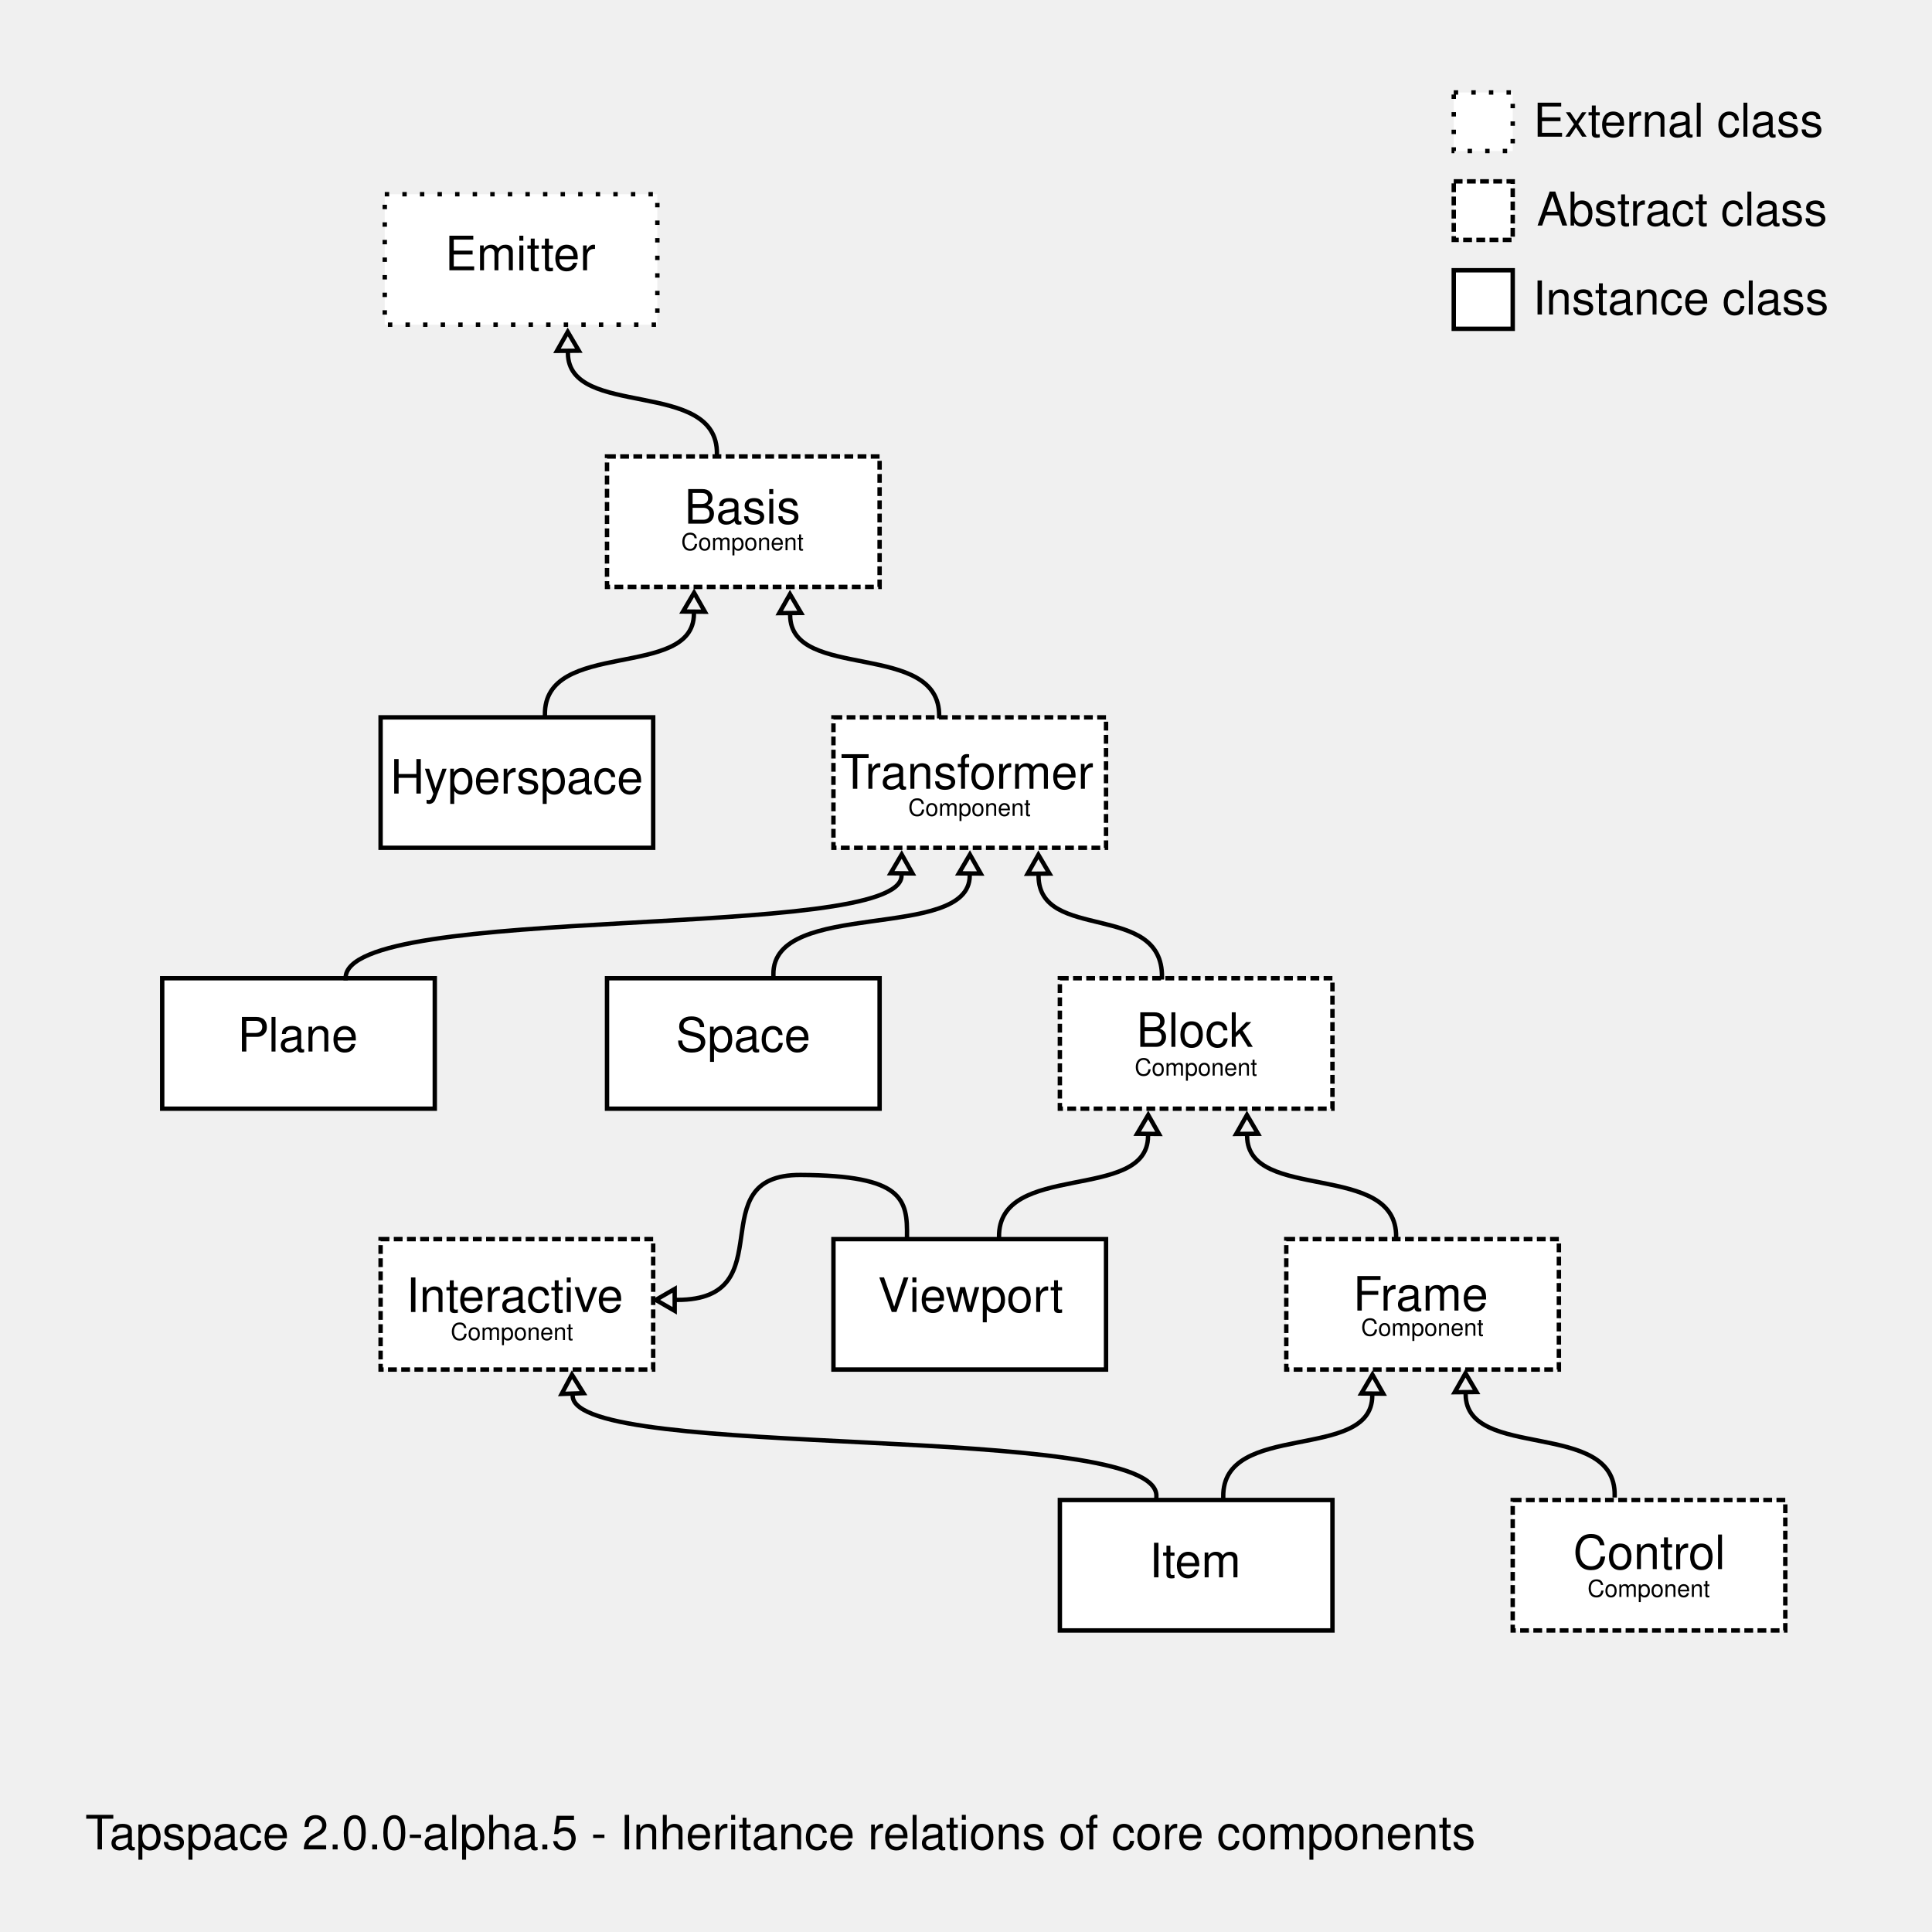
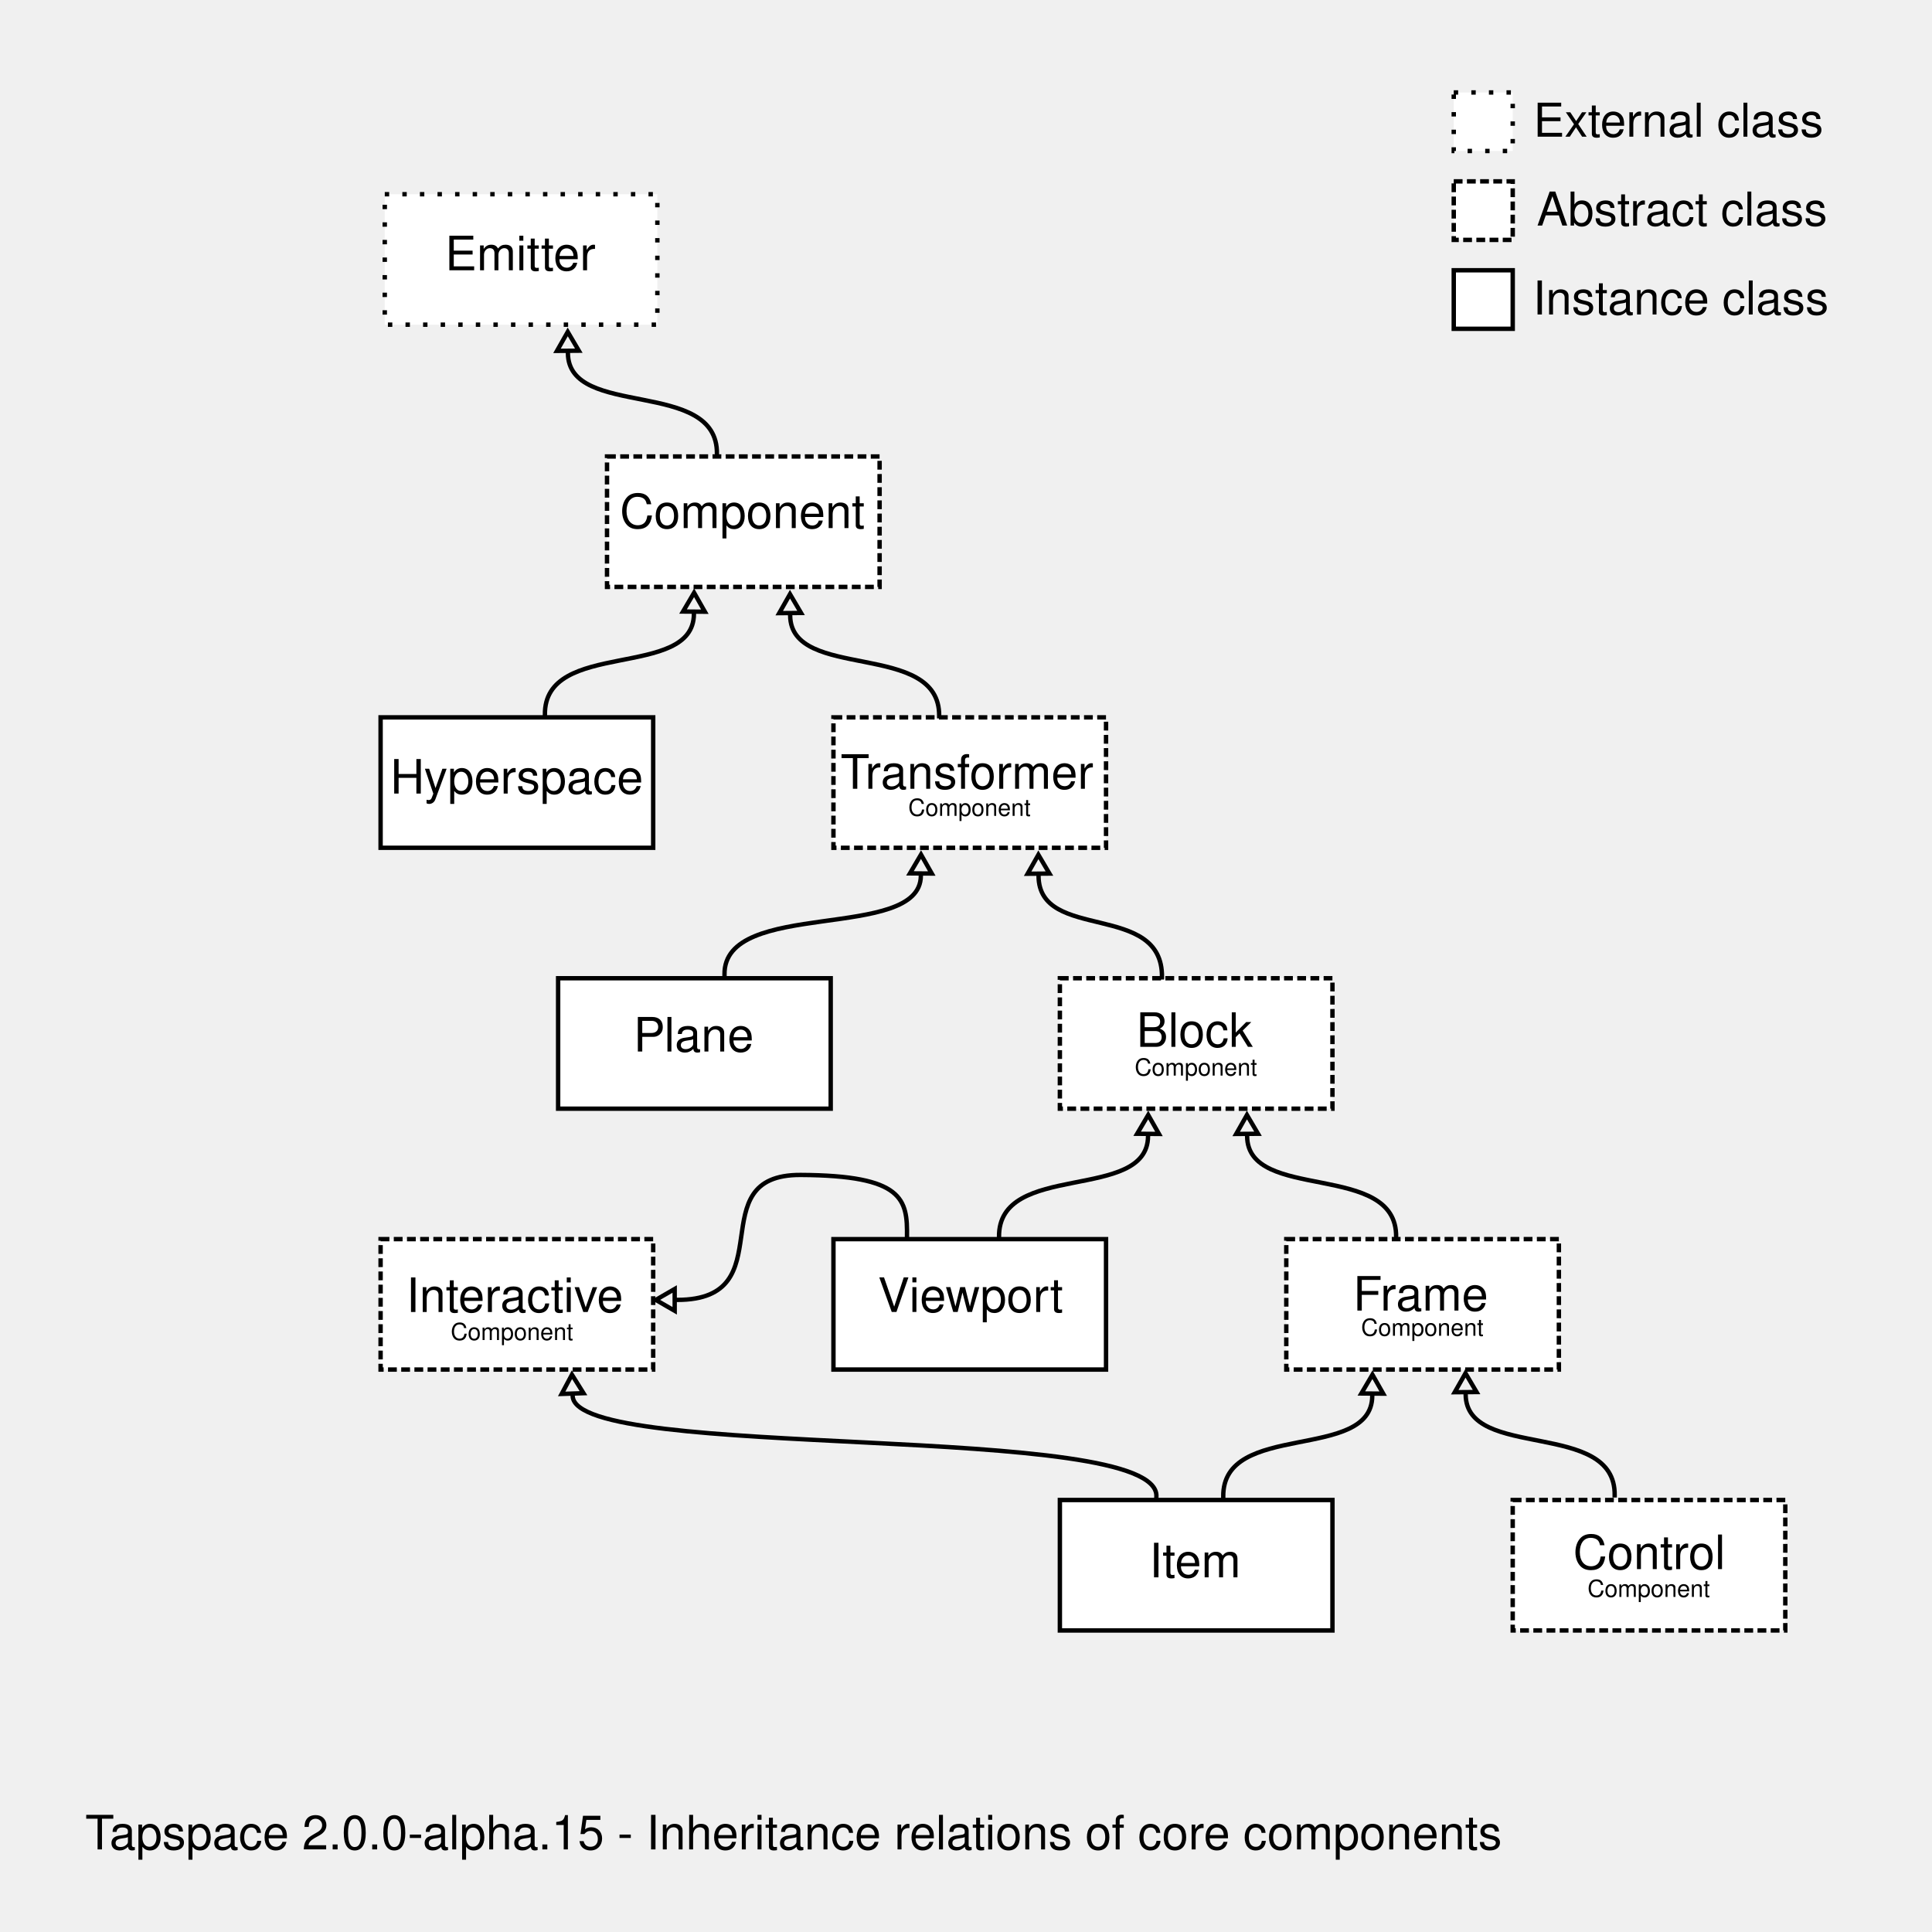
<svg xmlns="http://www.w3.org/2000/svg" width="230mm" height="230mm" viewBox="0 0 230 230" version="1.1" id="svg5">
  <defs id="defs2">
    <rect x="26.818" y="804.536" width="247.746" height="48.528" id="rect9041" />
    <marker style="overflow:visible" id="EmptyTriangleIn" refX="-2" refY="0" orient="auto-start-reverse" markerWidth="5.824" markerHeight="6.733" viewBox="0 0 5.824 6.733" preserveAspectRatio="xMidYMid">
      <path style="fill:context-fill;fill-rule:evenodd;stroke:context-stroke;stroke-width:1" d="M 2.885,0 -1.44,2.5 v -5 z" id="path153" />
    </marker>
    <rect x="116.211" y="718.974" width="146.86" height="44.696" id="rect217" />
    <rect x="116.211" y="718.974" width="146.86" height="44.696" id="rect383" />
    <rect x="116.211" y="718.974" width="146.86" height="44.696" id="rect389" />
    <rect x="116.211" y="718.974" width="146.86" height="44.696" id="rect395" />
    <rect x="116.211" y="718.974" width="146.86" height="44.696" id="rect401" />
    <rect x="116.211" y="718.974" width="146.86" height="44.696" id="rect407" />
    <rect x="116.211" y="718.974" width="146.86" height="44.696" id="rect413" />
    <rect x="116.211" y="718.974" width="146.86" height="44.696" id="rect419" />
    <rect x="116.211" y="718.974" width="146.86" height="44.696" id="rect425" />
    <rect x="116.211" y="718.974" width="146.86" height="44.696" id="rect431" />
    <rect x="116.211" y="718.974" width="146.86" height="44.696" id="rect615" />
    <rect x="116.211" y="718.974" width="674.278" height="37.034" id="rect9055" />
    <rect x="116.211" y="718.974" width="146.86" height="44.696" id="rect3125" />
    <rect x="116.211" y="718.974" width="146.86" height="44.696" id="rect3251" />
    <rect x="116.211" y="718.974" width="146.86" height="44.696" id="rect2257" />
    <rect x="116.211" y="718.974" width="146.86" height="44.696" id="rect2257-4" />
    <rect x="116.211" y="718.974" width="146.86" height="44.696" id="rect2257-4-4" />
    <rect x="116.211" y="718.974" width="146.86" height="44.696" id="rect2257-4-2" />
    <rect x="116.211" y="718.974" width="146.86" height="44.696" id="rect2257-4-1" />
    <rect x="116.211" y="718.974" width="146.86" height="44.696" id="rect2257-4-7" />
    <rect x="116.211" y="718.974" width="146.86" height="44.696" id="rect2409" />
    <rect x="116.211" y="718.974" width="146.86" height="44.696" id="rect3903" />
    <rect x="116.211" y="718.974" width="146.86" height="44.696" id="rect3917" />
    <rect x="116.211" y="718.974" width="146.86" height="44.696" id="rect3981" />
  </defs>
  <g id="layer1">
    <rect style="fill:#ffffff;stroke:#000000;stroke-width:0.523;stroke-linecap:butt;stroke-miterlimit:1.5;stroke-dashoffset:0;stroke-dasharray:1.047, 0.523" id="rect555" width="32.451" height="15.529" x="45.309" y="147.514" />
    <text xml:space="preserve" transform="matrix(0.2645833,0,0,0.2645833,11.20445,-39.34374)" id="text429" style="font-style:normal;font-variant:normal;font-weight:normal;font-stretch:normal;font-size:21.333px;line-height:1.25;font-family:Helvetica;-inkscape-font-specification:Helvetica;text-align:center;white-space:pre;shape-inside:url(#rect431);display:inline;fill:#000000" x="26.281" y="0">
-       <tspan x="140.432" y="739.034" id="tspan4331">Interactive</tspan>
+       <tspan x="140.432" y="739.034" id="tspan729">Interactive</tspan>
    </text>
    <rect style="font-variation-settings:normal;opacity:1;vector-effect:none;fill:#ffffff;fill-opacity:1;stroke:#000000;stroke-width:0.523;stroke-linecap:round;stroke-linejoin:miter;stroke-miterlimit:1.5;stroke-dasharray:none;stroke-dashoffset:48;stroke-opacity:1;-inkscape-stroke:none;stop-color:#000000;stop-opacity:1" id="rect539" width="32.451" height="15.529" x="45.309" y="85.4" />
    <rect style="font-variation-settings:normal;opacity:1;vector-effect:none;fill:#ffffff;fill-opacity:1;stroke:#000000;stroke-width:0.523;stroke-linecap:butt;stroke-linejoin:miter;stroke-miterlimit:1.5;stroke-dasharray:1.047, 0.523;stroke-dashoffset:0;stroke-opacity:1;-inkscape-stroke:none;stop-color:#000000;stop-opacity:1" id="rect623" width="32.451" height="15.529" x="72.264" y="54.342" />
-     <text xml:space="preserve" transform="matrix(0.2645833,0,0,0.2645833,38.20794,-133.1986)" id="text215" style="font-style:normal;font-variant:normal;font-weight:normal;font-stretch:normal;font-size:21.333px;line-height:1.25;font-family:Helvetica;-inkscape-font-specification:Helvetica;text-align:center;white-space:pre;shape-inside:url(#rect217);display:inline" x="26.281" y="0">
-       <tspan x="163.557" y="739.034" id="tspan4333">Basis</tspan>
+     <text xml:space="preserve" transform="matrix(0.2645833,0,0,0.2645833,38.20794,-132.6695)" id="text215" style="font-style:normal;font-variant:normal;font-weight:normal;font-stretch:normal;font-size:21.333px;line-height:1.25;font-family:Helvetica;-inkscape-font-specification:Helvetica;text-align:center;white-space:pre;shape-inside:url(#rect217);display:inline" x="26.281" y="0">
+       <tspan x="134.495" y="739.034" id="tspan731">Component</tspan>
    </text>
    <rect style="font-variation-settings:normal;opacity:1;vector-effect:none;fill:#ffffff;fill-opacity:1;stroke:#000000;stroke-width:0.523;stroke-linecap:butt;stroke-linejoin:miter;stroke-miterlimit:1.5;stroke-dasharray:1.047, 0.523;stroke-dashoffset:0;stroke-opacity:1;-inkscape-stroke:none;stop-color:#000000;stop-opacity:1" id="rect541" width="32.451" height="15.529" x="99.22" y="85.4" />
    <text xml:space="preserve" transform="matrix(0.2645833,0,0,0.2645833,11.34505,-100.356)" id="text423" style="font-style:normal;font-variant:normal;font-weight:normal;font-stretch:normal;font-size:21.333px;line-height:1;font-family:Helvetica;-inkscape-font-specification:Helvetica;text-align:center;white-space:pre;shape-inside:url(#rect425);display:inline" x="26.281" y="0">
-       <tspan x="132.724" y="736.367" id="tspan4335">Hyperspace</tspan>
+       <tspan x="132.724" y="736.367" id="tspan733">Hyperspace</tspan>
    </text>
    <rect style="font-variation-settings:normal;opacity:1;vector-effect:none;fill:#ffffff;fill-opacity:1;stroke:#000000;stroke-width:0.523;stroke-linecap:butt;stroke-linejoin:miter;stroke-miterlimit:1.5;stroke-dasharray:1.047, 0.523;stroke-dashoffset:0;stroke-opacity:1;-inkscape-stroke:none;stop-color:#000000;stop-opacity:1" id="rect543" width="32.451" height="15.529" x="126.175" y="116.457" />
    <text xml:space="preserve" transform="matrix(0.2645833,0,0,0.2645833,65.15083,-100.9292)" id="text381" style="font-style:normal;font-variant:normal;font-weight:normal;font-stretch:normal;font-size:21.333px;line-height:1;font-family:Helvetica;-inkscape-font-specification:Helvetica;text-align:center;white-space:pre;shape-inside:url(#rect383);display:inline" x="26.281" y="0">
-       <tspan x="131.948" y="736.367" id="tspan4337">Transformer</tspan>
+       <tspan x="131.948" y="736.367" id="tspan735">Transformer</tspan>
    </text>
-     <rect style="font-variation-settings:normal;opacity:1;vector-effect:none;fill:#ffffff;fill-opacity:1;stroke:#000000;stroke-width:0.523;stroke-linecap:round;stroke-linejoin:miter;stroke-miterlimit:1.5;stroke-dasharray:none;stroke-dashoffset:48;stroke-opacity:1;-inkscape-stroke:none;stop-color:#000000;stop-opacity:1" id="rect545" width="32.451" height="15.529" x="72.264" y="116.457" />
+     <rect style="font-variation-settings:normal;opacity:1;vector-effect:none;fill:#ffffff;fill-opacity:1;stroke:#000000;stroke-width:0.523;stroke-linecap:round;stroke-linejoin:miter;stroke-miterlimit:1.5;stroke-dasharray:none;stroke-dashoffset:48;stroke-opacity:1;-inkscape-stroke:none;stop-color:#000000;stop-opacity:1" id="rect545" width="32.451" height="15.529" x="66.443" y="116.457" />
    <text xml:space="preserve" transform="matrix(0.2645833,0,0,0.2645833,92.02757,-70.90927)" id="text387" style="font-style:normal;font-variant:normal;font-weight:normal;font-stretch:normal;font-size:21.333px;line-height:1.25;font-family:Helvetica;-inkscape-font-specification:Helvetica;text-align:center;white-space:pre;shape-inside:url(#rect389);display:inline" x="26.281" y="0">
-       <tspan x="163.557" y="739.034" id="tspan4339">Block</tspan>
+       <tspan x="163.557" y="739.034" id="tspan737">Block</tspan>
    </text>
    <rect style="font-variation-settings:normal;opacity:1;vector-effect:none;fill:#ffffff;fill-opacity:1;stroke:#000000;stroke-width:0.523;stroke-linecap:round;stroke-linejoin:miter;stroke-miterlimit:1.5;stroke-dasharray:none;stroke-dashoffset:48;stroke-opacity:1;-inkscape-stroke:none;stop-color:#000000;stop-opacity:1" id="rect547" width="32.451" height="15.529" x="99.22" y="147.514" />
-     <text xml:space="preserve" transform="matrix(0.2645833,0,0,0.2645833,38.28511,-70.35559)" id="text417" style="font-style:normal;font-variant:normal;font-weight:normal;font-stretch:normal;font-size:21.333px;line-height:1.25;font-family:Helvetica;-inkscape-font-specification:Helvetica;text-align:center;white-space:pre;shape-inside:url(#rect419);display:inline" x="26.281" y="0">
-       <tspan x="159.396" y="739.034" id="tspan4341">Space</tspan>
+     <text xml:space="preserve" transform="matrix(0.2645833,0,0,0.2645833,32.46427,-70.35559)" id="text417" style="font-style:normal;font-variant:normal;font-weight:normal;font-stretch:normal;font-size:21.333px;line-height:1.25;font-family:Helvetica;-inkscape-font-specification:Helvetica;text-align:center;white-space:pre;shape-inside:url(#rect419);display:inline" x="26.281" y="0">
+       <tspan x="162.359" y="739.034" id="tspan739">Plane</tspan>
    </text>
    <rect style="font-variation-settings:normal;opacity:1;vector-effect:none;fill:#ffffff;fill-opacity:1;stroke:#000000;stroke-width:0.523;stroke-linecap:butt;stroke-linejoin:miter;stroke-miterlimit:1.5;stroke-dasharray:1.047, 0.523;stroke-dashoffset:0;stroke-opacity:1;-inkscape-stroke:none;stop-color:#000000;stop-opacity:1" id="rect549" width="32.451" height="15.529" x="153.13" y="147.514" />
    <text xml:space="preserve" transform="matrix(0.2645833,0,0,0.2645833,65.26383,-39.35061)" id="text411" style="font-style:normal;font-variant:normal;font-weight:normal;font-stretch:normal;font-size:21.333px;line-height:1.25;font-family:Helvetica;-inkscape-font-specification:Helvetica;text-align:center;white-space:pre;shape-inside:url(#rect413);display:inline" x="26.281" y="0">
-       <tspan x="148.328" y="739.034" id="tspan4343">Viewport</tspan>
+       <tspan x="148.328" y="739.034" id="tspan741">Viewport</tspan>
    </text>
    <rect style="font-variation-settings:normal;opacity:1;vector-effect:none;fill:#ffffff;fill-opacity:1;stroke:#000000;stroke-width:0.523;stroke-linecap:round;stroke-linejoin:miter;stroke-miterlimit:1.5;stroke-dasharray:none;stroke-dashoffset:48;stroke-opacity:1;-inkscape-stroke:none;stop-color:#000000;stop-opacity:1" id="rect551" width="32.451" height="15.529" x="126.175" y="178.572" />
    <text xml:space="preserve" transform="matrix(0.2645833,0,0,0.2645833,119.0614,-39.51266)" id="text393" style="font-style:normal;font-variant:normal;font-weight:normal;font-stretch:normal;font-size:21.333px;line-height:1.25;font-family:Helvetica;-inkscape-font-specification:Helvetica;text-align:center;white-space:pre;shape-inside:url(#rect395);display:inline" x="26.281" y="0">
-       <tspan x="158.823" y="739.034" id="tspan4345">Frame</tspan>
+       <tspan x="158.823" y="739.034" id="tspan743">Frame</tspan>
    </text>
    <rect style="font-variation-settings:normal;opacity:1;vector-effect:none;fill:#ffffff;fill-opacity:1;stroke:#000000;stroke-width:0.523;stroke-linecap:butt;stroke-linejoin:miter;stroke-miterlimit:1.5;stroke-dasharray:1.047, 0.523;stroke-dashoffset:0;stroke-opacity:1;-inkscape-stroke:none;stop-color:#000000;stop-opacity:1" id="rect553" width="32.451" height="15.529" x="180.085" y="178.572" />
    <text xml:space="preserve" transform="matrix(0.2645833,0,0,0.2645833,92.13092,-7.757215)" id="text405" style="font-style:normal;font-variant:normal;font-weight:normal;font-stretch:normal;font-size:21.333px;line-height:1.25;font-family:Helvetica;-inkscape-font-specification:Helvetica;text-align:center;white-space:pre;shape-inside:url(#rect407);display:inline" x="26.281" y="0">
-       <tspan x="168.896" y="739.034" id="tspan4347">Item</tspan>
+       <tspan x="168.896" y="739.034" id="tspan745">Item</tspan>
    </text>
    <text xml:space="preserve" transform="matrix(0.2645833,0,0,0.2645833,146.2014,-8.739461)" id="text399" style="font-style:normal;font-variant:normal;font-weight:normal;font-stretch:normal;font-size:21.333px;line-height:1.25;font-family:Helvetica;-inkscape-font-specification:Helvetica;text-align:center;white-space:pre;shape-inside:url(#rect401);display:inline" x="26.281" y="0">
-       <tspan x="155.255" y="739.034" id="tspan4349">Control</tspan>
+       <tspan x="155.255" y="739.034" id="tspan747">Control</tspan>
    </text>
    <path style="fill:none;stroke:#000000;stroke-width:0.52;stroke-linecap:square;stroke-miterlimit:1.5;stroke-dasharray:none;stroke-dashoffset:48;marker-end:url(#EmptyTriangleIn)" d="M 111.806,85.268 C 111.937,76.193 94.131,81.138 94.067,73.273" id="path1742" />
    <path style="fill:none;stroke:#000000;stroke-width:0.52;stroke-linecap:square;stroke-miterlimit:1.5;stroke-dasharray:none;stroke-dashoffset:48;marker-end:url(#EmptyTriangleIn)" d="m 138.33,116.353 c 0.13,-9.075 -14.629,-4.19 -14.693,-12.055" id="path1880" />
    <path style="fill:none;stroke:#000000;stroke-width:0.52;stroke-linecap:square;stroke-miterlimit:1.5;stroke-dasharray:none;stroke-dashoffset:48;marker-end:url(#EmptyTriangleIn)" d="m 166.206,147.27 c 0.13,-9.075 -17.675,-4.13 -17.739,-11.995" id="path1884" />
    <path style="fill:none;stroke:#000000;stroke-width:0.52;stroke-linecap:square;stroke-miterlimit:1.5;stroke-dasharray:none;stroke-dashoffset:48;marker-end:url(#EmptyTriangleIn)" d="m 192.223,178.017 c 0.13,-9.075 -17.675,-4.13 -17.739,-11.995" id="path1890" />
    <path style="fill:none;stroke:#000000;stroke-width:0.52;stroke-linecap:square;stroke-miterlimit:1.5;stroke-dasharray:none;stroke-dashoffset:48;marker-end:url(#EmptyTriangleIn)" d="m 145.625,178.186 c -0.13,-9.075 17.675,-4.13 17.739,-11.995" id="path1896" />
    <path style="fill:none;stroke:#000000;stroke-width:0.52;stroke-linecap:square;stroke-miterlimit:1.5;stroke-dasharray:none;stroke-dashoffset:48;marker-end:url(#EmptyTriangleIn)" d="m 118.932,147.27 c -0.13,-9.075 17.675,-4.13 17.739,-11.995" id="path1902" />
-     <path style="fill:none;stroke:#000000;stroke-width:0.52;stroke-linecap:square;stroke-miterlimit:1.5;stroke-dasharray:none;stroke-dashoffset:48;marker-end:url(#EmptyTriangleIn)" d="m 92.07,116.015 c -0.13,-9.075 23.311,-3.876 23.375,-11.741" id="path1908" />
+     <path style="fill:none;stroke:#000000;stroke-width:0.52;stroke-linecap:square;stroke-miterlimit:1.5;stroke-dasharray:none;stroke-dashoffset:48;marker-end:url(#EmptyTriangleIn)" d="m 86.25,116.015 c -0.13,-9.075 23.311,-3.876 23.375,-11.741" id="path1908" />
    <path style="fill:none;stroke:#000000;stroke-width:0.52;stroke-linecap:square;stroke-miterlimit:1.5;stroke-dasharray:none;stroke-dashoffset:48;marker-end:url(#EmptyTriangleIn)" d="m 64.871,85.099 c -0.13,-9.075 17.675,-4.13 17.739,-11.995" id="path1914" />
    <path style="fill:none;stroke:#000000;stroke-width:0.52;stroke-linecap:square;stroke-miterlimit:1.5;stroke-dasharray:none;stroke-dashoffset:48;marker-end:url(#EmptyTriangleIn)" d="m 107.974,147.253 c 0.064,-4.462 -0.399,-7.32 -12.658,-7.379 -12.215,-0.058 -1.778,14.875 -14.704,14.875" id="path1926" />
    <text xml:space="preserve" transform="scale(0.2645833)" id="text9039" style="font-size:10.667px;line-height:1.25;font-family:sans-serif;white-space:pre;shape-inside:url(#rect9041);display:inline" />
    <text xml:space="preserve" transform="matrix(0.2645833,0,0,0.2645833,-20.60266,24.62987)" id="text9053" style="font-style:normal;font-variant:normal;font-weight:normal;font-stretch:normal;font-size:21.333px;line-height:1.25;font-family:Helvetica;-inkscape-font-specification:Helvetica;text-align:start;white-space:pre;shape-inside:url(#rect9055);display:inline;fill:#000000" x="-21.417" y="0">
-       <tspan x="116.211" y="739.034" id="tspan4351">Tapspace 2.0.0-alpha.5 - Inheritance relations of core components</tspan>
+       <tspan x="116.211" y="739.034" id="tspan749">Tapspace 2.0.0-alpha.15 - Inheritance relations of core components</tspan>
    </text>
-     <g id="g3237" transform="translate(-156.6716,38.09999)">
-       <rect style="font-variation-settings:normal;opacity:1;vector-effect:none;fill:#ffffff;fill-opacity:1;stroke:#000000;stroke-width:0.523;stroke-linecap:round;stroke-linejoin:miter;stroke-miterlimit:1.5;stroke-dasharray:none;stroke-dashoffset:48;stroke-opacity:1;-inkscape-stroke:none;stop-color:#000000;stop-opacity:1" id="rect3119" width="32.451" height="15.529" x="175.981" y="78.357" />
-       <text xml:space="preserve" transform="matrix(0.2645833,0,0,0.2645833,142.0018,-108.4556)" id="text3123" style="font-style:normal;font-variant:normal;font-weight:normal;font-stretch:normal;font-size:21.333px;line-height:1.25;font-family:Helvetica;-inkscape-font-specification:Helvetica;text-align:center;white-space:pre;shape-inside:url(#rect3125);display:inline" x="26.281" y="0">
-         <tspan x="162.359" y="739.034" id="tspan4353">Plane</tspan>
-       </text>
-     </g>
-     <path style="fill:none;stroke:#000000;stroke-width:0.52;stroke-linecap:square;stroke-miterlimit:1.5;stroke-dasharray:none;stroke-dashoffset:48;marker-end:url(#EmptyTriangleIn)" d="m 41.145,116.457 c -0.13,-9.075 66.116,-4.333 66.18,-12.198" id="path3239" />
    <rect style="font-variation-settings:normal;opacity:1;vector-effect:none;fill:#ffffff;fill-opacity:1;stroke:#000000;stroke-width:0.523;stroke-linecap:butt;stroke-linejoin:miter;stroke-miterlimit:1.5;stroke-dasharray:0.523,1.57;stroke-dashoffset:0;stroke-opacity:1;-inkscape-stroke:none;stop-color:#000000;stop-opacity:1" id="rect3243" width="32.451" height="15.529" x="45.806" y="23.122" />
    <text xml:space="preserve" transform="matrix(0.2645833,0,0,0.2645833,11.7496,-163.3611)" id="text3247" style="font-style:normal;font-variant:normal;font-weight:normal;font-stretch:normal;font-size:21.333px;line-height:1.25;font-family:Helvetica;-inkscape-font-specification:Helvetica;text-align:center;white-space:pre;shape-inside:url(#rect3251);display:inline" x="26.281" y="0">
-       <tspan x="155.859" y="739.034" id="tspan4355">Emitter</tspan>
+       <tspan x="155.859" y="739.034" id="tspan751">Emitter</tspan>
    </text>
    <path style="fill:none;stroke:#000000;stroke-width:0.52;stroke-linecap:square;stroke-miterlimit:1.5;stroke-dasharray:none;stroke-dashoffset:48;marker-end:url(#EmptyTriangleIn)" d="m 85.348,54.047 c 0.13,-9.075 -17.675,-4.13 -17.739,-11.995" id="path3249" />
    <path style="fill:none;stroke:#000000;stroke-width:0.52;stroke-linecap:square;stroke-miterlimit:1.5;stroke-dasharray:none;stroke-dashoffset:48;marker-end:url(#EmptyTriangleIn)" d="M 137.666,178.186 C 138.204,169.111 68.438,174.056 68.174,166.191" id="path3259" />
-     <text xml:space="preserve" transform="matrix(0.2645833,0,0,0.2645833,38.20794,-127.3778)" id="text2255" style="font-style:normal;font-variant:normal;font-weight:normal;font-stretch:normal;font-size:10.667px;line-height:1.25;font-family:Helvetica;-inkscape-font-specification:Helvetica;text-align:center;white-space:pre;shape-inside:url(#rect2257);display:inline" x="26.281" y="0">
-       <tspan x="162.068" y="729.004" id="tspan4357">Component</tspan>
-     </text>
    <text xml:space="preserve" transform="matrix(0.2645833,0,0,0.2645833,65.24041,-95.75548)" id="text2255-7" style="font-style:normal;font-variant:normal;font-weight:normal;font-stretch:normal;font-size:10.667px;line-height:1.25;font-family:Helvetica;-inkscape-font-specification:Helvetica;text-align:center;white-space:pre;shape-inside:url(#rect2257-4);display:inline" x="26.281" y="0">
-       <tspan x="162.068" y="729.004" id="tspan4359">Component</tspan>
+       <tspan x="162.068" y="729.004" id="tspan753">Component</tspan>
    </text>
    <text xml:space="preserve" transform="matrix(0.2645833,0,0,0.2645833,92.19567,-64.8391)" id="text2255-7-6" style="font-style:normal;font-variant:normal;font-weight:normal;font-stretch:normal;font-size:10.667px;line-height:1.25;font-family:Helvetica;-inkscape-font-specification:Helvetica;text-align:center;white-space:pre;shape-inside:url(#rect2257-4-4);display:inline" x="26.281" y="0">
-       <tspan x="162.068" y="729.004" id="tspan4361">Component</tspan>
+       <tspan x="162.068" y="729.004" id="tspan755">Component</tspan>
    </text>
    <text xml:space="preserve" transform="matrix(0.2645833,0,0,0.2645833,10.77081,-33.35376)" id="text2255-7-66" style="font-style:normal;font-variant:normal;font-weight:normal;font-stretch:normal;font-size:10.667px;line-height:1.25;font-family:Helvetica;-inkscape-font-specification:Helvetica;text-align:center;white-space:pre;shape-inside:url(#rect2257-4-2);display:inline" x="26.281" y="0">
-       <tspan x="162.068" y="729.004" id="tspan4363">Component</tspan>
+       <tspan x="162.068" y="729.004" id="tspan757">Component</tspan>
    </text>
    <text xml:space="preserve" transform="matrix(0.2645833,0,0,0.2645833,119.1509,-33.86059)" id="text2255-7-1" style="font-style:normal;font-variant:normal;font-weight:normal;font-stretch:normal;font-size:10.667px;line-height:1.25;font-family:Helvetica;-inkscape-font-specification:Helvetica;text-align:center;white-space:pre;shape-inside:url(#rect2257-4-1);display:inline" x="26.281" y="0">
-       <tspan x="162.068" y="729.004" id="tspan4365">Component</tspan>
+       <tspan x="162.068" y="729.004" id="tspan759">Component</tspan>
    </text>
    <text xml:space="preserve" transform="matrix(0.2645833,0,0,0.2645833,146.1062,-2.775259)" id="text2255-7-60" style="font-style:normal;font-variant:normal;font-weight:normal;font-stretch:normal;font-size:10.667px;line-height:1.25;font-family:Helvetica;-inkscape-font-specification:Helvetica;text-align:center;white-space:pre;shape-inside:url(#rect2257-4-7);display:inline" x="26.281" y="0">
-       <tspan x="162.068" y="729.004" id="tspan4367">Component</tspan>
+       <tspan x="162.068" y="729.004" id="tspan761">Component</tspan>
    </text>
    <rect style="font-variation-settings:normal;opacity:1;vector-effect:none;fill:#ffffff;fill-opacity:1;stroke:#000000;stroke-width:0.523;stroke-linecap:butt;stroke-linejoin:miter;stroke-miterlimit:1.5;stroke-dasharray:0.523, 1.57;stroke-dashoffset:0;stroke-opacity:1;-inkscape-stroke:none;stop-color:#000000;stop-opacity:1" id="rect2403" width="7.02" height="6.969" x="173.066" y="11.007" />
    <text xml:space="preserve" transform="matrix(0.2603755,0,0,0.2603755,152.2951,-176.1552)" id="text2407" style="font-style:normal;font-variant:normal;font-weight:normal;font-stretch:normal;font-size:21.333px;line-height:1.25;font-family:Helvetica;-inkscape-font-specification:Helvetica;text-align:start;white-space:pre;shape-inside:url(#rect2409);display:inline;stroke-width:1.016" x="-38.818" y="0">
-       <tspan x="116.211" y="739.034" id="tspan4369">External class</tspan>
+       <tspan x="116.211" y="739.034" id="tspan763">External class</tspan>
    </text>
    <rect style="font-variation-settings:normal;opacity:1;fill:#ffffff;fill-opacity:1;stroke:#000000;stroke-width:0.523;stroke-linecap:butt;stroke-linejoin:miter;stroke-miterlimit:1.5;stroke-dasharray:1.047, 0.523;stroke-dashoffset:0;stroke-opacity:1;stop-color:#000000;stop-opacity:1" id="rect3897" width="7.02" height="6.969" x="173.066" y="21.59" />
    <text xml:space="preserve" transform="matrix(0.2603755,0,0,0.2603755,152.6884,-165.5719)" id="text3901" style="font-style:normal;font-variant:normal;font-weight:normal;font-stretch:normal;font-size:21.333px;line-height:1.25;font-family:Helvetica;-inkscape-font-specification:Helvetica;text-align:start;white-space:pre;shape-inside:url(#rect3903);display:inline;stroke-width:1.016" x="-39.568" y="0">
-       <tspan x="116.211" y="739.034" id="tspan4371">Abstract class</tspan>
+       <tspan x="116.211" y="739.034" id="tspan765">Abstract class</tspan>
    </text>
    <rect style="font-variation-settings:normal;opacity:1;vector-effect:none;fill:#ffffff;fill-opacity:1;stroke:#000000;stroke-width:0.523;stroke-linecap:butt;stroke-linejoin:miter;stroke-miterlimit:1.5;stroke-dasharray:none;stroke-dashoffset:0;stroke-opacity:1;-inkscape-stroke:none;stop-color:#000000;stop-opacity:1" id="rect3911" width="7.02" height="6.969" x="173.066" y="32.174" />
    <text xml:space="preserve" transform="matrix(0.2603755,0,0,0.2603755,152.2246,-154.9886)" id="text3979" style="font-style:normal;font-variant:normal;font-weight:normal;font-stretch:normal;font-size:21.333px;line-height:1.25;font-family:Helvetica;-inkscape-font-specification:Helvetica;text-align:start;white-space:pre;shape-inside:url(#rect3981);display:inline;stroke-width:1.016" x="-39.568" y="0">
-       <tspan x="116.211" y="739.034" id="tspan4373">Instance class</tspan>
+       <tspan x="116.211" y="739.034" id="tspan767">Instance class</tspan>
    </text>
  </g>
</svg>
